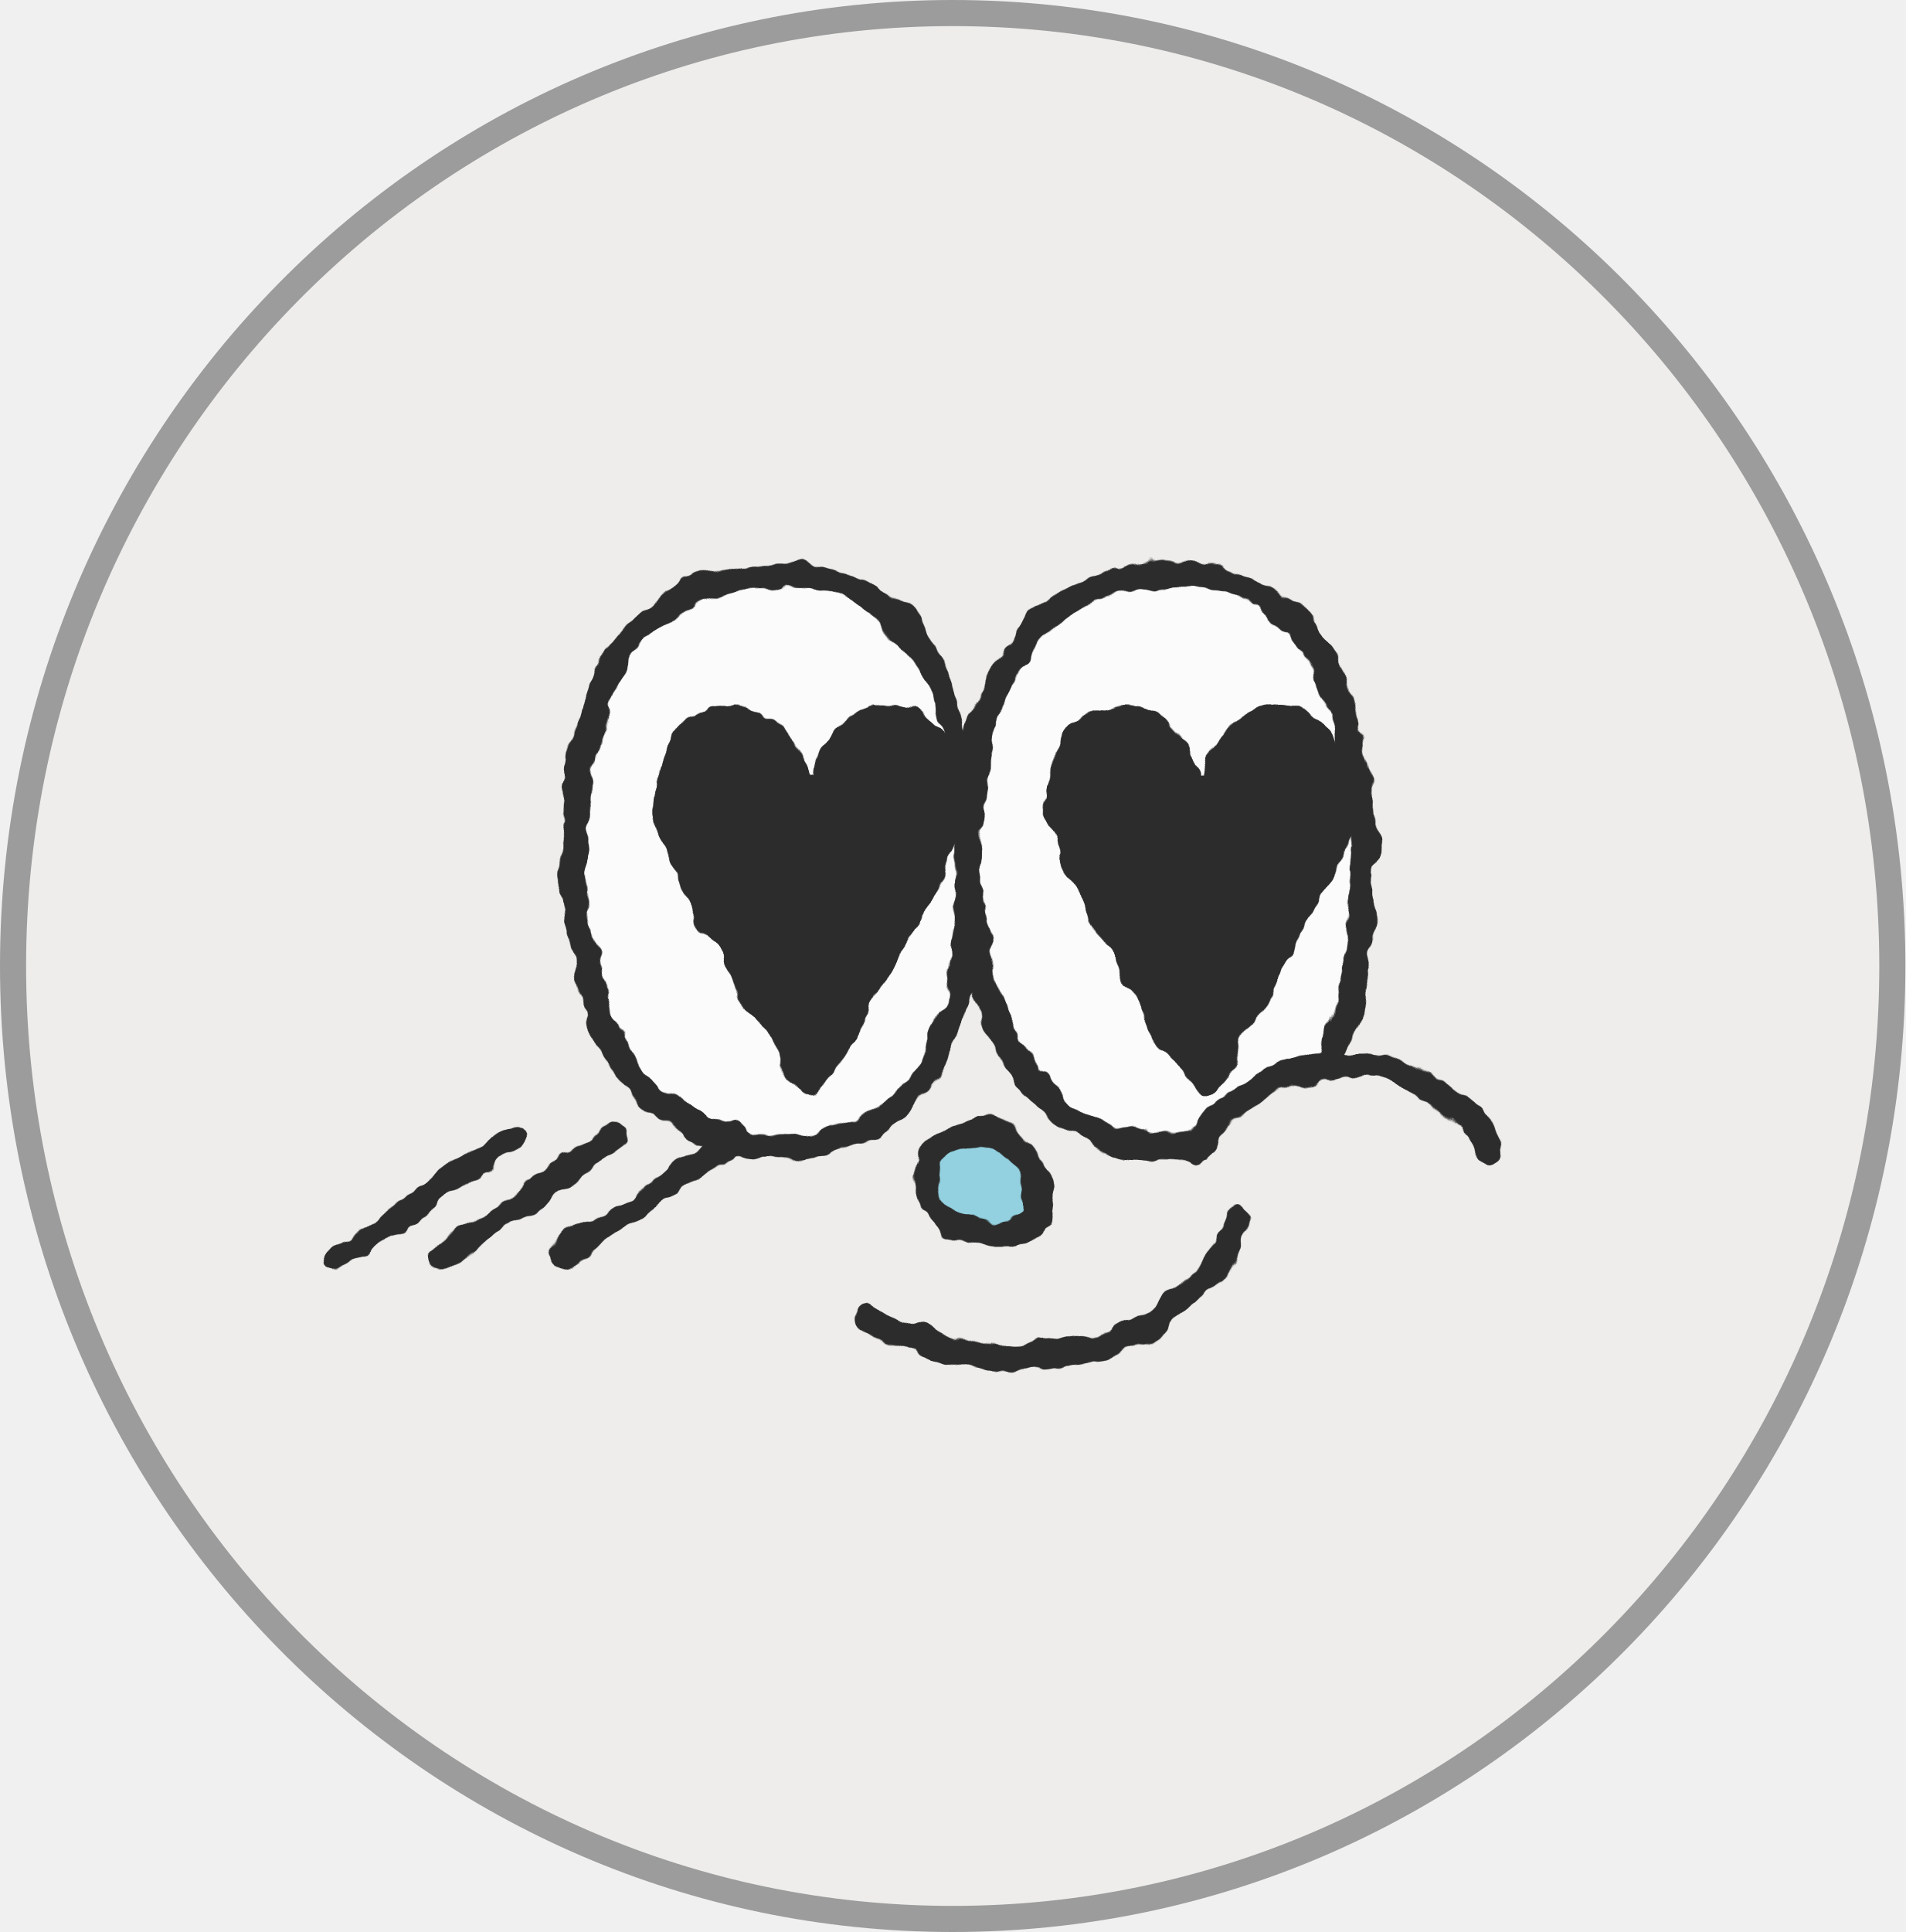
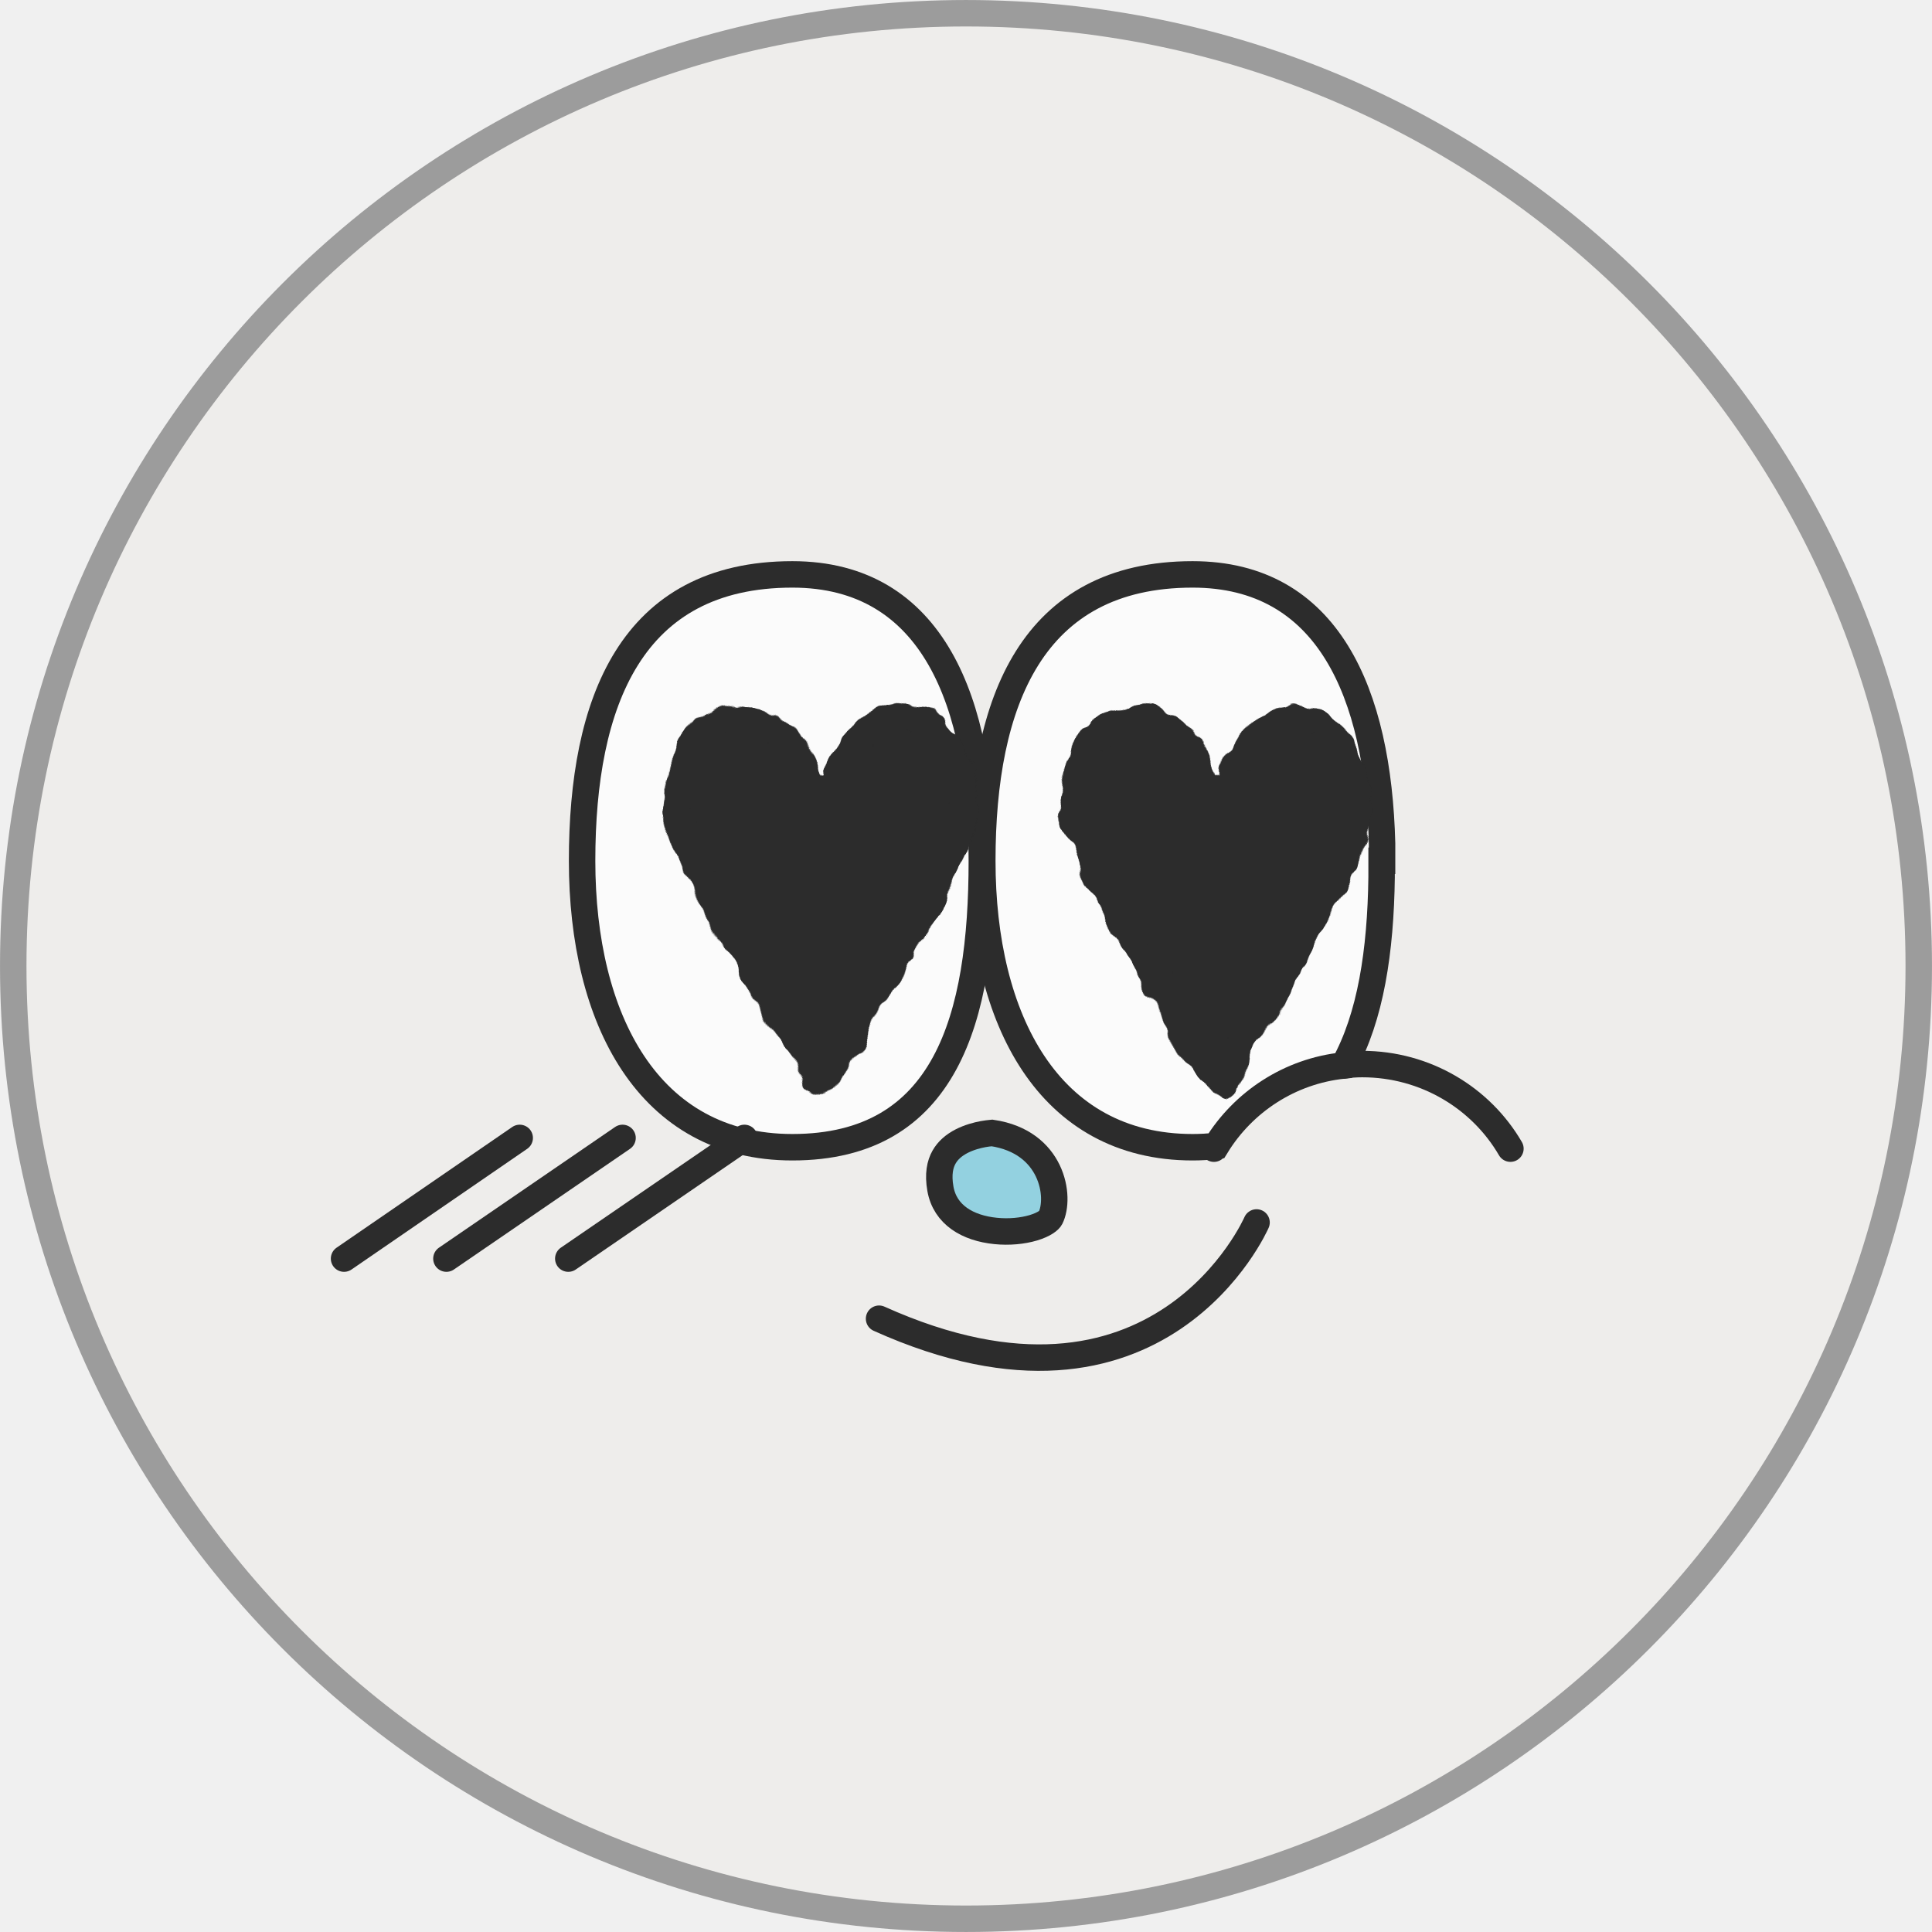
- <svg xmlns="http://www.w3.org/2000/svg" width="73" height="74" viewBox="0 0 73 74" fill="none">
+ <svg xmlns="http://www.w3.org/2000/svg" width="62" height="62" viewBox="0 0 62 62" fill="none">
  <g clip-path="url(#clip0_40000418_4909)">
-     <path d="M36.5 0.5C56.376 0.5 72.5 16.835 72.5 37C72.5 57.165 56.376 73.5 36.5 73.5C16.624 73.5 0.5 57.165 0.5 37C0.5 16.835 16.624 0.5 36.5 0.5Z" fill="#EEEDEB" stroke="#9C9C9C" />
+     <circle cx="31" cy="31" r="30.575" fill="#EEEDEB" stroke="#9C9C9C" stroke-width="0.849" />
+     <path d="M31.508 27.624C31.508 32.692 30.353 36.816 25.428 36.816C20.808 36.816 18.68 32.707 18.68 27.624C18.68 22.541 20.245 18.433 25.428 18.433C29.943 18.433 31.508 22.541 31.508 27.624Z" fill="#FBFBFB" stroke="#2C2C2C" stroke-width="0.849" stroke-miterlimit="10" />
+     <path d="M44.337 27.624C44.337 27.804 44.337 27.969 44.337 28.149C44.306 30.518 43.987 32.632 43.121 34.192C41.388 34.372 39.899 35.361 39.032 36.771C38.789 36.801 38.531 36.816 38.272 36.816C33.651 36.816 31.523 32.707 31.523 27.624C31.523 22.541 33.104 18.433 38.272 18.433C42.619 18.433 44.23 22.241 44.352 27.069C44.352 27.249 44.352 27.444 44.352 27.624H44.337Z" fill="#FBFBFB" stroke="#2C2C2C" stroke-width="0.849" stroke-miterlimit="10" />
+     <path d="M31.834 36.357C32.811 36.502 33.353 37.014 33.62 37.563C33.903 38.148 33.872 38.765 33.712 39.085C33.68 39.15 33.526 39.292 33.158 39.402C32.817 39.503 32.383 39.547 31.947 39.502C31.056 39.412 30.328 38.988 30.179 38.151C30.095 37.677 30.169 37.358 30.293 37.137C30.419 36.911 30.62 36.745 30.856 36.623C31.093 36.501 31.349 36.432 31.551 36.395C31.651 36.377 31.735 36.367 31.793 36.362C31.809 36.36 31.823 36.358 31.834 36.357Z" fill="#93D1E0" stroke="#2C2C2C" stroke-width="0.849" />
+     <path d="M40.324 39.23C40.324 39.23 37.224 46.382 28.21 42.319" stroke="#2C2C2C" stroke-width="0.849" stroke-miterlimit="10" stroke-linecap="round" />
+     <path d="M43.105 34.192C43.303 34.162 43.516 34.147 43.714 34.147C45.75 34.147 47.529 35.241 48.471 36.861" stroke="#2C2C2C" stroke-width="0.849" stroke-miterlimit="10" stroke-linecap="round" />
+     <path d="M39.017 36.77L38.956 36.862" stroke="#2C2C2C" stroke-width="0.849" stroke-miterlimit="10" stroke-linecap="round" />
    <g filter="url(#filter0_g_40000418_4909)">
-       <path d="M37.098 32.971C37.098 39.02 35.738 43.941 29.94 43.941C24.499 43.941 21.994 39.038 21.994 32.971C21.994 26.904 23.837 22 29.94 22C35.255 22 37.098 26.904 37.098 32.971Z" fill="#FBFBFB" stroke="#2C2C2C" stroke-miterlimit="10" />
-       <path d="M52.203 32.971C52.203 33.185 52.203 33.382 52.203 33.597C52.167 36.425 51.791 38.948 50.771 40.809C48.731 41.024 46.977 42.205 45.957 43.888C45.671 43.923 45.367 43.941 45.062 43.941C39.622 43.941 37.116 39.038 37.116 32.971C37.116 26.904 38.977 22 45.062 22C50.181 22 52.078 26.546 52.221 32.308C52.221 32.523 52.221 32.756 52.221 32.971H52.203Z" fill="#FBFBFB" stroke="#2C2C2C" stroke-miterlimit="10" />
-       <path d="M37.486 43.388C38.63 43.561 39.268 44.17 39.583 44.828C39.917 45.528 39.883 46.27 39.693 46.656C39.654 46.736 39.47 46.905 39.039 47.035C38.639 47.155 38.129 47.208 37.616 47.155C36.571 47.047 35.71 46.544 35.533 45.537C35.433 44.969 35.522 44.586 35.669 44.32C35.818 44.049 36.055 43.85 36.333 43.705C36.612 43.559 36.913 43.477 37.151 43.432C37.268 43.411 37.366 43.399 37.433 43.392C37.454 43.39 37.472 43.389 37.486 43.388Z" fill="#93D1E0" stroke="#2C2C2C" />
-       <path d="M47.478 46.823C47.478 46.823 43.828 55.359 33.215 50.509" stroke="#2C2C2C" stroke-miterlimit="10" stroke-linecap="round" />
-       <path d="M50.753 40.809C50.986 40.773 51.236 40.756 51.469 40.756C53.867 40.756 55.961 42.062 57.07 43.995" stroke="#2C2C2C" stroke-miterlimit="10" stroke-linecap="round" />
-       <path d="M45.94 43.887L45.867 43.996" stroke="#2C2C2C" stroke-miterlimit="10" stroke-linecap="round" />
+       <path d="M31.425 25.982V26.014C31.425 27.17 27.961 32.985 26.771 34.955C26.588 35.267 26.161 35.267 25.978 34.955C24.773 33.001 21.233 27.217 21.233 25.982C21.233 24.138 22.377 22.622 23.796 22.622C25.032 22.622 26.085 23.778 26.329 25.295C26.573 23.778 27.61 22.622 28.846 22.622C30.265 22.622 31.425 24.138 31.425 25.982Z" fill="#2C2C2C" />
+       <path d="M28.846 23.047C29.395 23.047 29.924 23.339 30.331 23.869C30.737 24.399 31 25.146 31 25.982V26.013C31 26.079 30.969 26.237 30.873 26.507C30.783 26.763 30.649 27.08 30.48 27.443C30.143 28.169 29.678 29.056 29.172 29.975C28.162 31.812 27.002 33.751 26.408 34.735L26.405 34.74C26.396 34.755 26.388 34.76 26.385 34.761C26.382 34.763 26.378 34.764 26.375 34.764C26.371 34.764 26.367 34.763 26.364 34.761C26.361 34.76 26.353 34.755 26.344 34.74L26.339 34.732L25.791 33.837C25.155 32.797 24.297 31.368 23.524 29.991C23.008 29.072 22.533 28.183 22.189 27.45C22.017 27.083 21.88 26.762 21.788 26.501C21.69 26.226 21.658 26.059 21.658 25.982C21.658 25.145 21.918 24.397 22.321 23.868C22.723 23.338 23.248 23.047 23.796 23.047C24.745 23.047 25.684 23.964 25.91 25.362H26.748C26.974 23.96 27.9 23.047 28.846 23.047Z" stroke="#2C2C2C" stroke-width="0.849" />
    </g>
    <g filter="url(#filter1_g_40000418_4909)">
-       <path d="M37 31.011V31.049C37 32.429 32.922 39.369 31.521 41.72C31.305 42.093 30.802 42.093 30.587 41.72C29.168 39.388 25 32.485 25 31.011C25 28.81 26.347 27 28.018 27C29.473 27 30.713 28.381 31 30.19C31.287 28.381 32.509 27 33.964 27C35.635 27 37 28.81 37 31.011Z" fill="#2C2C2C" />
-       <path d="M33.964 27.5C34.607 27.5 35.23 27.847 35.71 28.481C36.189 29.115 36.5 30.01 36.5 31.011V31.049C36.5 31.13 36.463 31.32 36.351 31.642C36.243 31.948 36.086 32.326 35.887 32.76C35.489 33.626 34.942 34.685 34.347 35.782C33.157 37.974 31.792 40.29 31.092 41.464L31.088 41.47C31.077 41.489 31.068 41.495 31.064 41.497C31.061 41.499 31.057 41.5 31.054 41.5C31.051 41.5 31.047 41.499 31.043 41.497C31.04 41.495 31.03 41.488 31.02 41.47L31.014 41.46C30.304 40.294 28.912 37.993 27.698 35.802C27.091 34.705 26.532 33.642 26.127 32.768C25.924 32.33 25.764 31.947 25.654 31.634C25.54 31.306 25.5 31.105 25.5 31.011C25.5 30.009 25.807 29.114 26.282 28.48C26.757 27.847 27.375 27.5 28.018 27.5C29.13 27.5 30.24 28.592 30.506 30.269H31.494C31.761 28.588 32.854 27.5 33.964 27.5Z" stroke="#2C2C2C" />
+       <path d="M44.164 25.982V26.014C44.164 27.17 40.701 32.985 39.511 34.955C39.328 35.267 38.901 35.267 38.718 34.955C37.512 33.001 33.973 27.217 33.973 25.982C33.973 24.138 35.117 22.622 36.536 22.622C37.772 22.622 38.824 23.778 39.069 25.295C39.313 23.778 40.35 22.622 41.586 22.622C43.005 22.622 44.164 24.138 44.164 25.982Z" fill="#2C2C2C" />
+       <path d="M41.586 23.047C42.135 23.047 42.664 23.339 43.07 23.869C43.476 24.399 43.74 25.146 43.74 25.982V26.013C43.74 26.079 43.709 26.237 43.613 26.507C43.523 26.763 43.389 27.08 43.22 27.443C42.882 28.169 42.418 29.056 41.912 29.975C40.902 31.812 39.742 33.751 39.148 34.735L39.145 34.74C39.136 34.755 39.128 34.76 39.125 34.761C39.121 34.763 39.118 34.764 39.114 34.764C39.111 34.764 39.107 34.763 39.103 34.761C39.101 34.76 39.093 34.755 39.084 34.74L39.079 34.732L38.53 33.837C37.895 32.797 37.037 31.368 36.264 29.991C35.748 29.072 35.273 28.183 34.929 27.45C34.756 27.083 34.62 26.762 34.527 26.501C34.43 26.226 34.398 26.059 34.398 25.982C34.398 25.145 34.658 24.397 35.06 23.868C35.463 23.338 35.988 23.047 36.536 23.047C37.485 23.047 38.424 23.964 38.649 25.362H39.488C39.714 23.96 40.639 23.047 41.586 23.047Z" stroke="#2C2C2C" stroke-width="0.849" />
    </g>
-     <g filter="url(#filter2_g_40000418_4909)">
-       <path d="M52 31.011V31.049C52 32.429 47.922 39.369 46.521 41.72C46.305 42.093 45.802 42.093 45.587 41.72C44.168 39.388 40 32.485 40 31.011C40 28.81 41.347 27 43.018 27C44.473 27 45.713 28.381 46 30.19C46.287 28.381 47.509 27 48.964 27C50.635 27 52 28.81 52 31.011Z" fill="#2C2C2C" />
-       <path d="M48.964 27.5C49.607 27.5 50.23 27.847 50.71 28.481C51.189 29.115 51.5 30.01 51.5 31.011V31.049C51.5 31.13 51.463 31.32 51.351 31.642C51.243 31.948 51.086 32.326 50.887 32.76C50.489 33.626 49.942 34.685 49.347 35.782C48.157 37.974 46.792 40.29 46.092 41.464L46.088 41.47C46.077 41.489 46.068 41.495 46.065 41.497C46.06 41.499 46.057 41.5 46.054 41.5C46.051 41.5 46.047 41.499 46.043 41.497C46.04 41.495 46.03 41.488 46.02 41.47L46.014 41.46C45.304 40.294 43.912 37.993 42.698 35.802C42.091 34.705 41.532 33.642 41.127 32.768C40.924 32.33 40.764 31.947 40.654 31.634C40.54 31.306 40.5 31.105 40.5 31.011C40.5 30.009 40.807 29.114 41.282 28.48C41.757 27.847 42.376 27.5 43.018 27.5C44.13 27.5 45.24 28.592 45.506 30.269H46.494C46.761 28.588 47.854 27.5 48.964 27.5Z" stroke="#2C2C2C" />
-     </g>
-     <g filter="url(#filter3_g_40000418_4909)">
-       <path d="M19.637 43.585L13 48.208" stroke="#2C2C2C" stroke-miterlimit="10" stroke-linecap="round" />
-       <path d="M23.523 43.585L16.867 48.208" stroke="#2C2C2C" stroke-miterlimit="10" stroke-linecap="round" />
-       <path d="M28.128 43.585L21.472 48.208" stroke="#2C2C2C" stroke-miterlimit="10" stroke-linecap="round" />
-     </g>
+     <path d="M16.678 36.517L11.041 40.39" stroke="#2C2C2C" stroke-width="0.849" stroke-miterlimit="10" stroke-linecap="round" />
+     <path d="M19.978 36.517L14.326 40.39" stroke="#2C2C2C" stroke-width="0.849" stroke-miterlimit="10" stroke-linecap="round" />
+     <path d="M23.889 36.517L18.237 40.39" stroke="#2C2C2C" stroke-width="0.849" stroke-miterlimit="10" stroke-linecap="round" />
  </g>
  <defs>
-     <filter id="filter0_g_40000418_4909" x="21.094" y="21.1" width="36.877" height="31.8" filterUnits="userSpaceOnUse" color-interpolation-filters="sRGB">
+     <filter id="filter0_g_40000418_4909" x="20.893" y="22.282" width="10.871" height="13.247" filterUnits="userSpaceOnUse" color-interpolation-filters="sRGB">
      <feFlood flood-opacity="0" result="BackgroundImageFix" />
      <feBlend mode="normal" in="SourceGraphic" in2="BackgroundImageFix" result="shape" />
-       <feTurbulence type="fractalNoise" baseFrequency="0.667 0.667" numOctaves="3" seed="7043" />
-       <feDisplacementMap in="shape" scale="0.8" xChannelSelector="R" yChannelSelector="G" result="displacedImage" width="100%" height="100%" />
+       <feTurbulence type="fractalNoise" baseFrequency="0.785 0.785" numOctaves="3" seed="7043" />
+       <feDisplacementMap in="shape" scale="0.679" xChannelSelector="R" yChannelSelector="G" result="displacedImage" width="100%" height="100%" />
      <feMerge result="effect1_texture_40000418_4909">
        <feMergeNode in="displacedImage" />
      </feMerge>
    </filter>
-     <filter id="filter1_g_40000418_4909" x="24.6" y="26.6" width="12.8" height="15.8" filterUnits="userSpaceOnUse" color-interpolation-filters="sRGB">
+     <filter id="filter1_g_40000418_4909" x="33.633" y="22.282" width="10.871" height="13.247" filterUnits="userSpaceOnUse" color-interpolation-filters="sRGB">
      <feFlood flood-opacity="0" result="BackgroundImageFix" />
      <feBlend mode="normal" in="SourceGraphic" in2="BackgroundImageFix" result="shape" />
-       <feTurbulence type="fractalNoise" baseFrequency="0.667 0.667" numOctaves="3" seed="7043" />
-       <feDisplacementMap in="shape" scale="0.8" xChannelSelector="R" yChannelSelector="G" result="displacedImage" width="100%" height="100%" />
-       <feMerge result="effect1_texture_40000418_4909">
-         <feMergeNode in="displacedImage" />
-       </feMerge>
-     </filter>
-     <filter id="filter2_g_40000418_4909" x="39.6" y="26.6" width="12.8" height="15.8" filterUnits="userSpaceOnUse" color-interpolation-filters="sRGB">
-       <feFlood flood-opacity="0" result="BackgroundImageFix" />
-       <feBlend mode="normal" in="SourceGraphic" in2="BackgroundImageFix" result="shape" />
-       <feTurbulence type="fractalNoise" baseFrequency="0.667 0.667" numOctaves="3" seed="7043" />
-       <feDisplacementMap in="shape" scale="0.8" xChannelSelector="R" yChannelSelector="G" result="displacedImage" width="100%" height="100%" />
-       <feMerge result="effect1_texture_40000418_4909">
-         <feMergeNode in="displacedImage" />
-       </feMerge>
-     </filter>
-     <filter id="filter3_g_40000418_4909" x="12.1" y="42.685" width="16.927" height="6.423" filterUnits="userSpaceOnUse" color-interpolation-filters="sRGB">
-       <feFlood flood-opacity="0" result="BackgroundImageFix" />
-       <feBlend mode="normal" in="SourceGraphic" in2="BackgroundImageFix" result="shape" />
-       <feTurbulence type="fractalNoise" baseFrequency="0.667 0.667" numOctaves="3" seed="7043" />
-       <feDisplacementMap in="shape" scale="0.8" xChannelSelector="R" yChannelSelector="G" result="displacedImage" width="100%" height="100%" />
+       <feTurbulence type="fractalNoise" baseFrequency="0.785 0.785" numOctaves="3" seed="7043" />
+       <feDisplacementMap in="shape" scale="0.679" xChannelSelector="R" yChannelSelector="G" result="displacedImage" width="100%" height="100%" />
      <feMerge result="effect1_texture_40000418_4909">
        <feMergeNode in="displacedImage" />
      </feMerge>
    </filter>
    <clipPath id="clip0_40000418_4909">
-       <rect width="73" height="74" fill="white" />
+       <rect width="62" height="62" fill="white" />
    </clipPath>
  </defs>
</svg>
